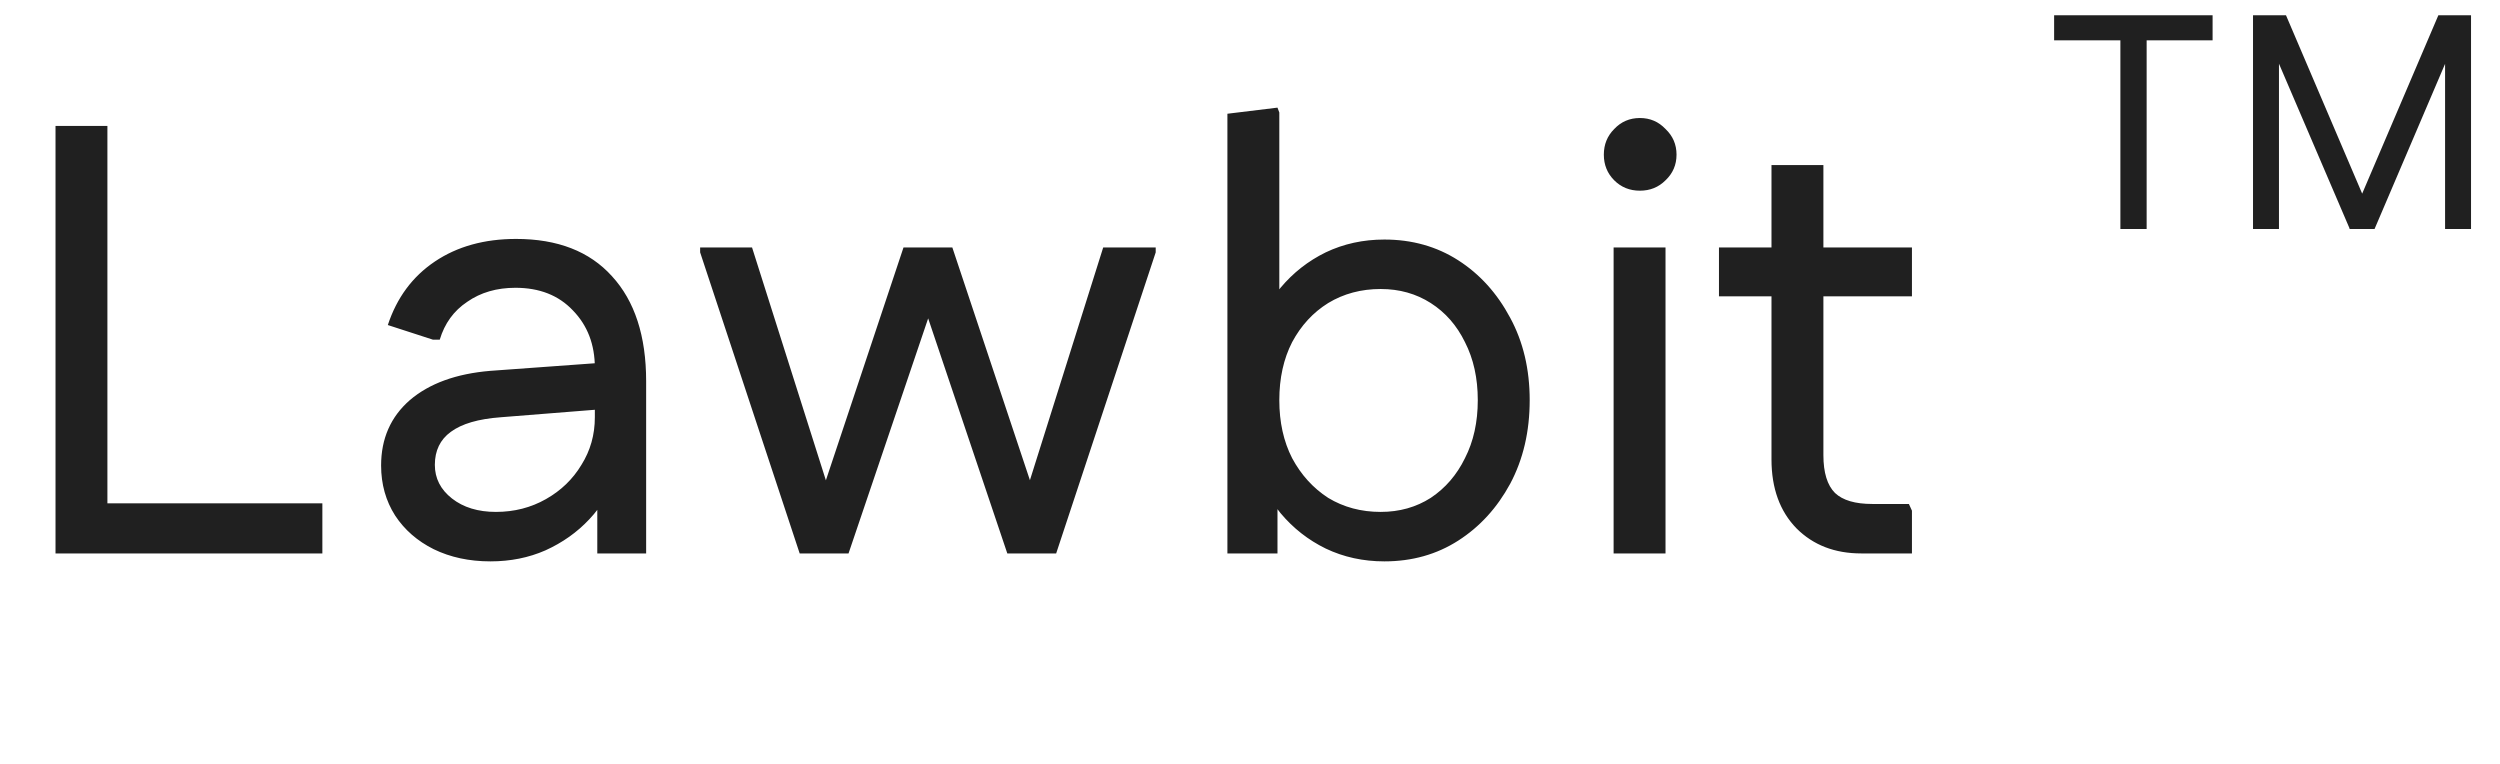
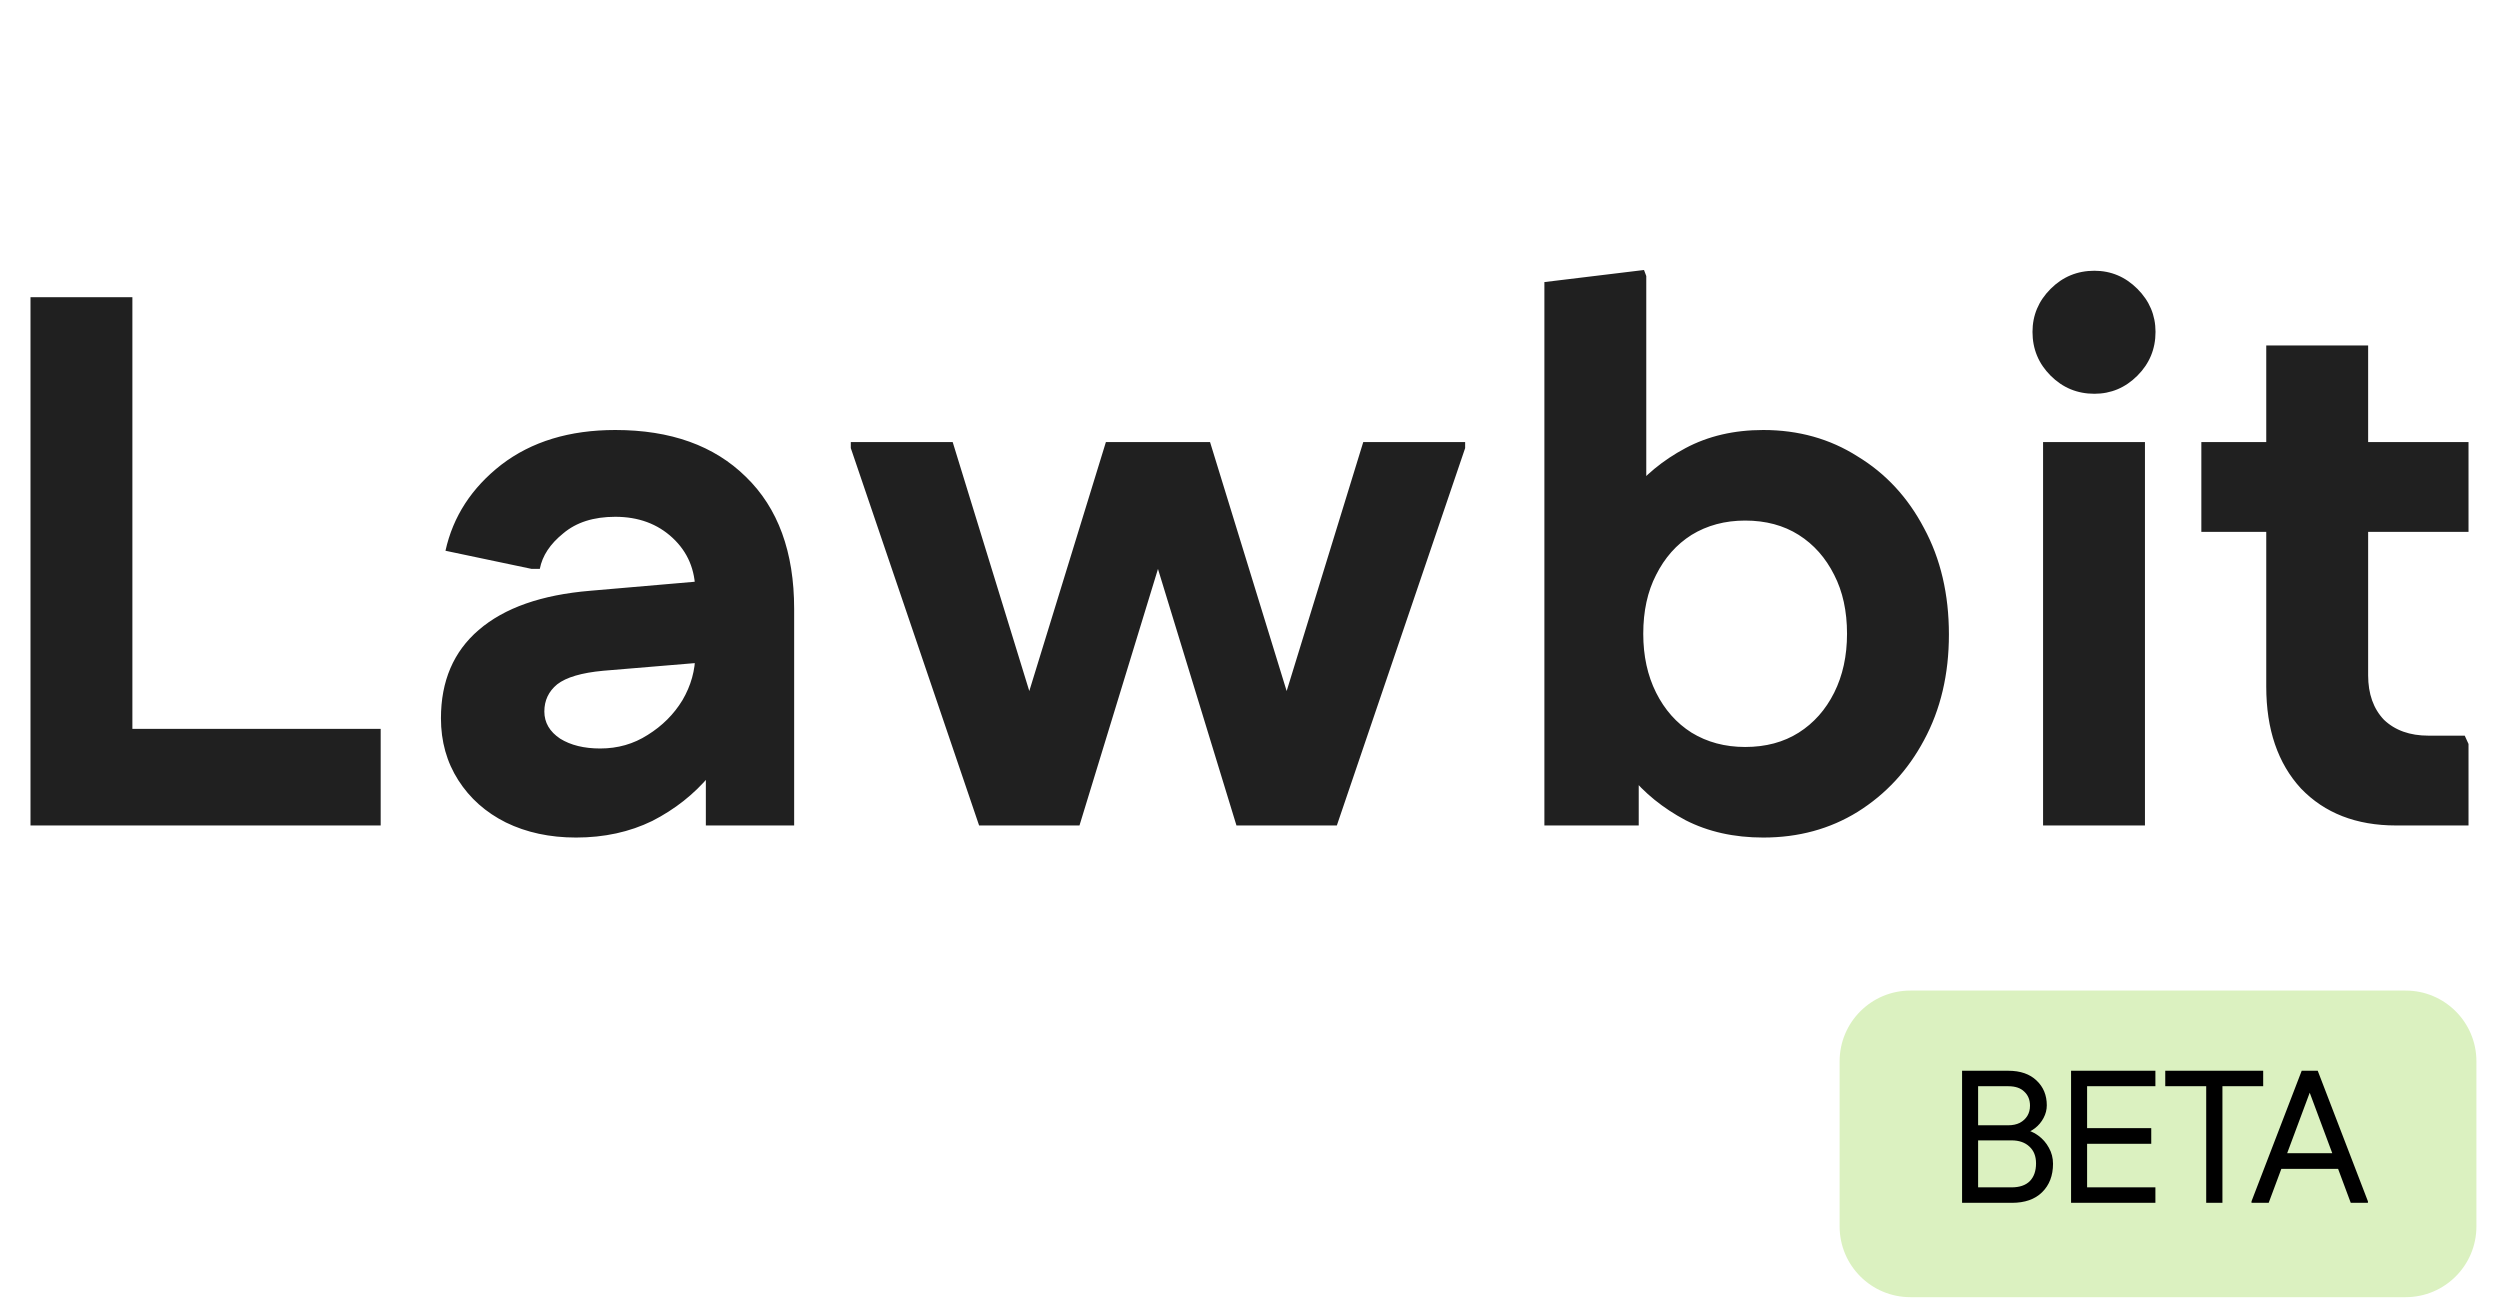
- <svg xmlns="http://www.w3.org/2000/svg" width="131" height="40" viewBox="0 0 131 40" fill="none">
-   <path d="M2.909 29V6.6H5.628V29H2.909ZM4.316 29V26.376H16.892V29H4.316ZM25.698 29.416C24.589 29.416 23.597 29.203 22.722 28.776C21.869 28.349 21.197 27.763 20.706 27.016C20.216 26.248 19.97 25.373 19.97 24.392C19.97 22.984 20.472 21.843 21.474 20.968C22.498 20.093 23.906 19.581 25.698 19.432L31.874 18.984V21.416L26.242 21.864C25.069 21.949 24.194 22.205 23.618 22.632C23.064 23.037 22.786 23.613 22.786 24.36C22.786 25.064 23.085 25.651 23.682 26.12C24.28 26.589 25.048 26.824 25.986 26.824C26.946 26.824 27.821 26.6 28.61 26.152C29.4 25.704 30.018 25.107 30.466 24.36C30.936 23.613 31.17 22.781 31.17 21.864V19.272C31.17 18.056 30.786 17.053 30.018 16.264C29.272 15.475 28.269 15.08 27.01 15.08C26.029 15.08 25.186 15.325 24.482 15.816C23.778 16.285 23.298 16.947 23.042 17.8H22.69L20.322 17.032C20.792 15.603 21.613 14.493 22.786 13.704C23.96 12.915 25.378 12.52 27.042 12.52C29.218 12.52 30.893 13.171 32.066 14.472C33.261 15.773 33.858 17.608 33.858 19.976V29H31.298V24.328L32.258 24.84C32.002 25.715 31.544 26.504 30.882 27.208C30.242 27.891 29.474 28.435 28.578 28.84C27.704 29.224 26.744 29.416 25.698 29.416ZM41.903 29L36.687 13.224V12.968H39.407L43.791 26.792L44.463 29H41.903ZM41.903 29L42.735 26.792L47.343 12.968H49.903L49.807 13.224L44.463 29H41.903ZM52.783 29L47.471 13.224L47.343 12.968H49.903L54.511 26.792L55.343 29H52.783ZM52.783 29L53.455 26.792L57.807 12.968H60.559V13.224L55.343 29H52.783ZM72.54 29.416C71.431 29.416 70.407 29.192 69.468 28.744C68.551 28.296 67.761 27.677 67.1 26.888C66.46 26.099 65.991 25.203 65.692 24.2V17.768C65.991 16.744 66.46 15.848 67.1 15.08C67.761 14.291 68.551 13.672 69.468 13.224C70.407 12.776 71.431 12.552 72.54 12.552C73.991 12.552 75.281 12.915 76.412 13.64C77.543 14.365 78.449 15.368 79.132 16.648C79.815 17.907 80.156 19.347 80.156 20.968C80.156 22.611 79.815 24.072 79.132 25.352C78.449 26.611 77.543 27.603 76.412 28.328C75.281 29.053 73.991 29.416 72.54 29.416ZM64.316 29V5.96L66.94 5.64L67.036 5.896V18.696L66.46 20.968L66.94 23.272V29H64.316ZM72.348 26.824C73.329 26.824 74.204 26.579 74.972 26.088C75.74 25.576 76.337 24.883 76.764 24.008C77.212 23.133 77.436 22.12 77.436 20.968C77.436 19.816 77.212 18.803 76.764 17.928C76.337 17.053 75.74 16.371 74.972 15.88C74.204 15.389 73.329 15.144 72.348 15.144C71.324 15.144 70.407 15.389 69.596 15.88C68.807 16.371 68.177 17.053 67.708 17.928C67.26 18.803 67.036 19.816 67.036 20.968C67.036 22.12 67.26 23.133 67.708 24.008C68.177 24.883 68.807 25.576 69.596 26.088C70.407 26.579 71.324 26.824 72.348 26.824ZM84.553 29V12.968H87.273V29H84.553ZM85.93 9.992C85.396 9.992 84.948 9.811 84.585 9.448C84.223 9.085 84.041 8.637 84.041 8.104C84.041 7.571 84.223 7.123 84.585 6.76C84.948 6.376 85.396 6.184 85.93 6.184C86.463 6.184 86.911 6.376 87.273 6.76C87.657 7.123 87.85 7.571 87.85 8.104C87.85 8.637 87.657 9.085 87.273 9.448C86.911 9.811 86.463 9.992 85.93 9.992ZM97.53 29C96.144 29 95.013 28.563 94.138 27.688C93.264 26.792 92.826 25.587 92.826 24.072V8.648H95.546V23.848C95.546 24.765 95.749 25.427 96.154 25.832C96.56 26.216 97.21 26.408 98.106 26.408H100.026L100.186 26.76V29H97.53ZM90.074 15.528V12.968H100.186V15.528H90.074Z" fill="#202020" />
-   <path d="M111.108 12V0.8H112.484V12H111.108ZM107.636 2.112V0.8H115.94V2.112H107.636ZM123.114 12L123.13 11.664L127.77 0.8H129.066V1.136L124.426 12H123.114ZM118.058 12V0.8H119.418V12H118.058ZM123.13 12L118.474 1.136V0.8H119.786L124.426 11.664V12H123.13ZM128.122 12V0.8H129.482V12H128.122Z" fill="#202020" />
+ <svg xmlns="http://www.w3.org/2000/svg" width="106" height="55" viewBox="0 0 106 55" fill="none">
+   <path d="M1.293 35V12.6H5.613V35H1.293ZM3.501 35V30.904H16.141V35H3.501ZM24.424 35.512C23.314 35.512 22.322 35.299 21.448 34.872C20.594 34.445 19.922 33.848 19.432 33.08C18.941 32.312 18.696 31.437 18.696 30.456C18.696 28.877 19.229 27.629 20.296 26.712C21.384 25.773 22.962 25.219 25.032 25.048L31.336 24.504V27.96L25.576 28.44C24.658 28.525 24.008 28.717 23.624 29.016C23.261 29.315 23.08 29.699 23.08 30.168C23.08 30.637 23.304 31.021 23.752 31.32C24.2 31.597 24.765 31.736 25.448 31.736C26.194 31.736 26.866 31.544 27.464 31.16C28.082 30.776 28.573 30.285 28.936 29.688C29.298 29.069 29.48 28.419 29.48 27.736V25.08C29.48 24.163 29.16 23.405 28.52 22.808C27.88 22.211 27.069 21.912 26.088 21.912C25.17 21.912 24.434 22.147 23.88 22.616C23.325 23.064 22.994 23.565 22.888 24.12H22.536L18.888 23.352C19.208 21.901 19.997 20.685 21.256 19.704C22.536 18.723 24.146 18.232 26.088 18.232C28.434 18.232 30.28 18.893 31.624 20.216C32.989 21.539 33.672 23.405 33.672 25.816V35H29.928V30.264H31.496C31.24 31.203 30.77 32.077 30.088 32.888C29.426 33.677 28.616 34.317 27.656 34.808C26.696 35.277 25.618 35.512 24.424 35.512ZM41.514 35L36.074 19V18.744H40.394L45.258 34.552L45.77 35H41.514ZM41.514 35L42.026 34.552L46.89 18.744H51.306L50.666 19L45.77 35H41.514ZM52.426 35L47.53 19L46.89 18.744H51.306L56.17 34.552L56.682 35H52.426ZM52.426 35L52.938 34.552L57.802 18.744H62.122V19L56.682 35H52.426ZM74.762 35.512C73.525 35.512 72.426 35.267 71.466 34.776C70.506 34.264 69.716 33.624 69.098 32.856C68.501 32.067 68.085 31.256 67.85 30.424V23.384C68.085 22.531 68.501 21.72 69.098 20.952C69.716 20.163 70.506 19.512 71.466 19C72.426 18.488 73.525 18.232 74.762 18.232C76.255 18.232 77.588 18.605 78.762 19.352C79.957 20.077 80.895 21.091 81.578 22.392C82.282 23.693 82.634 25.197 82.634 26.904C82.634 28.589 82.282 30.083 81.578 31.384C80.895 32.664 79.957 33.677 78.762 34.424C77.588 35.149 76.255 35.512 74.762 35.512ZM65.482 35V11.96L69.706 11.448L69.802 11.704V23.256L68.522 26.872L69.482 30.488V35H65.482ZM73.994 31.672C74.868 31.672 75.626 31.469 76.266 31.064C76.906 30.659 77.407 30.093 77.77 29.368C78.132 28.643 78.314 27.811 78.314 26.872C78.314 25.912 78.132 25.08 77.77 24.376C77.407 23.651 76.906 23.085 76.266 22.68C75.626 22.275 74.868 22.072 73.994 22.072C73.141 22.072 72.383 22.275 71.722 22.68C71.082 23.085 70.581 23.651 70.218 24.376C69.855 25.08 69.674 25.912 69.674 26.872C69.674 27.811 69.855 28.643 70.218 29.368C70.581 30.093 71.082 30.659 71.722 31.064C72.383 31.469 73.141 31.672 73.994 31.672ZM86.626 35V18.744H90.946V35H86.626ZM88.802 16.696C88.076 16.696 87.458 16.44 86.946 15.928C86.434 15.416 86.178 14.797 86.178 14.072C86.178 13.368 86.434 12.76 86.946 12.248C87.458 11.736 88.076 11.48 88.802 11.48C89.506 11.48 90.114 11.736 90.626 12.248C91.138 12.76 91.394 13.368 91.394 14.072C91.394 14.797 91.138 15.416 90.626 15.928C90.114 16.44 89.506 16.696 88.802 16.696ZM101.593 35C99.907 35 98.564 34.477 97.561 33.432C96.579 32.365 96.089 30.925 96.089 29.112V14.648H100.409V28.632C100.409 29.421 100.633 30.051 101.081 30.52C101.55 30.968 102.18 31.192 102.969 31.192H104.505L104.665 31.544V35H101.593ZM93.337 22.552V18.744H104.665V22.552H93.337Z" fill="#202020" />
+   <rect x="78" y="42" width="27" height="13" rx="3" fill="#DBF1C0" />
+   <path d="M83.568 51V50.344H85.288C85.629 50.344 85.888 50.256 86.064 50.08C86.24 49.899 86.328 49.648 86.328 49.328C86.328 49.024 86.235 48.787 86.048 48.616C85.862 48.44 85.608 48.352 85.288 48.352H83.568V47.712H85.152C85.339 47.712 85.501 47.677 85.64 47.608C85.779 47.533 85.885 47.435 85.96 47.312C86.035 47.189 86.072 47.045 86.072 46.88C86.072 46.635 85.992 46.437 85.832 46.288C85.677 46.133 85.451 46.056 85.152 46.056H83.568V45.4H85.152C85.664 45.4 86.064 45.539 86.352 45.816C86.64 46.088 86.784 46.437 86.784 46.864C86.784 47.051 86.739 47.229 86.648 47.4C86.558 47.571 86.438 47.715 86.288 47.832C86.139 47.949 85.971 48.032 85.784 48.08V47.888C86.019 47.92 86.23 48.005 86.416 48.144C86.608 48.283 86.76 48.456 86.872 48.664C86.99 48.872 87.048 49.099 87.048 49.344C87.048 49.845 86.894 50.248 86.584 50.552C86.28 50.851 85.853 51 85.304 51H83.568ZM83.192 51V45.4H83.872V51H83.192ZM87.813 51V45.4H88.493V51H87.813ZM88.165 51V50.344H91.389V51H88.165ZM88.165 48.496V47.832H91.213V48.496H88.165ZM88.165 46.056V45.4H91.389V46.056H88.165ZM93.543 51V45.4H94.231V51H93.543ZM91.807 46.056V45.4H95.959V46.056H91.807ZM99.672 51L97.648 45.568L97.592 45.4H98.272L100.4 50.936V51H99.672ZM95.464 51V50.936L97.592 45.4H98.272L98.216 45.568L96.192 51H95.464ZM96.288 49.56L96.528 48.896H99.416L99.656 49.56H96.288Z" fill="black" />
</svg>
